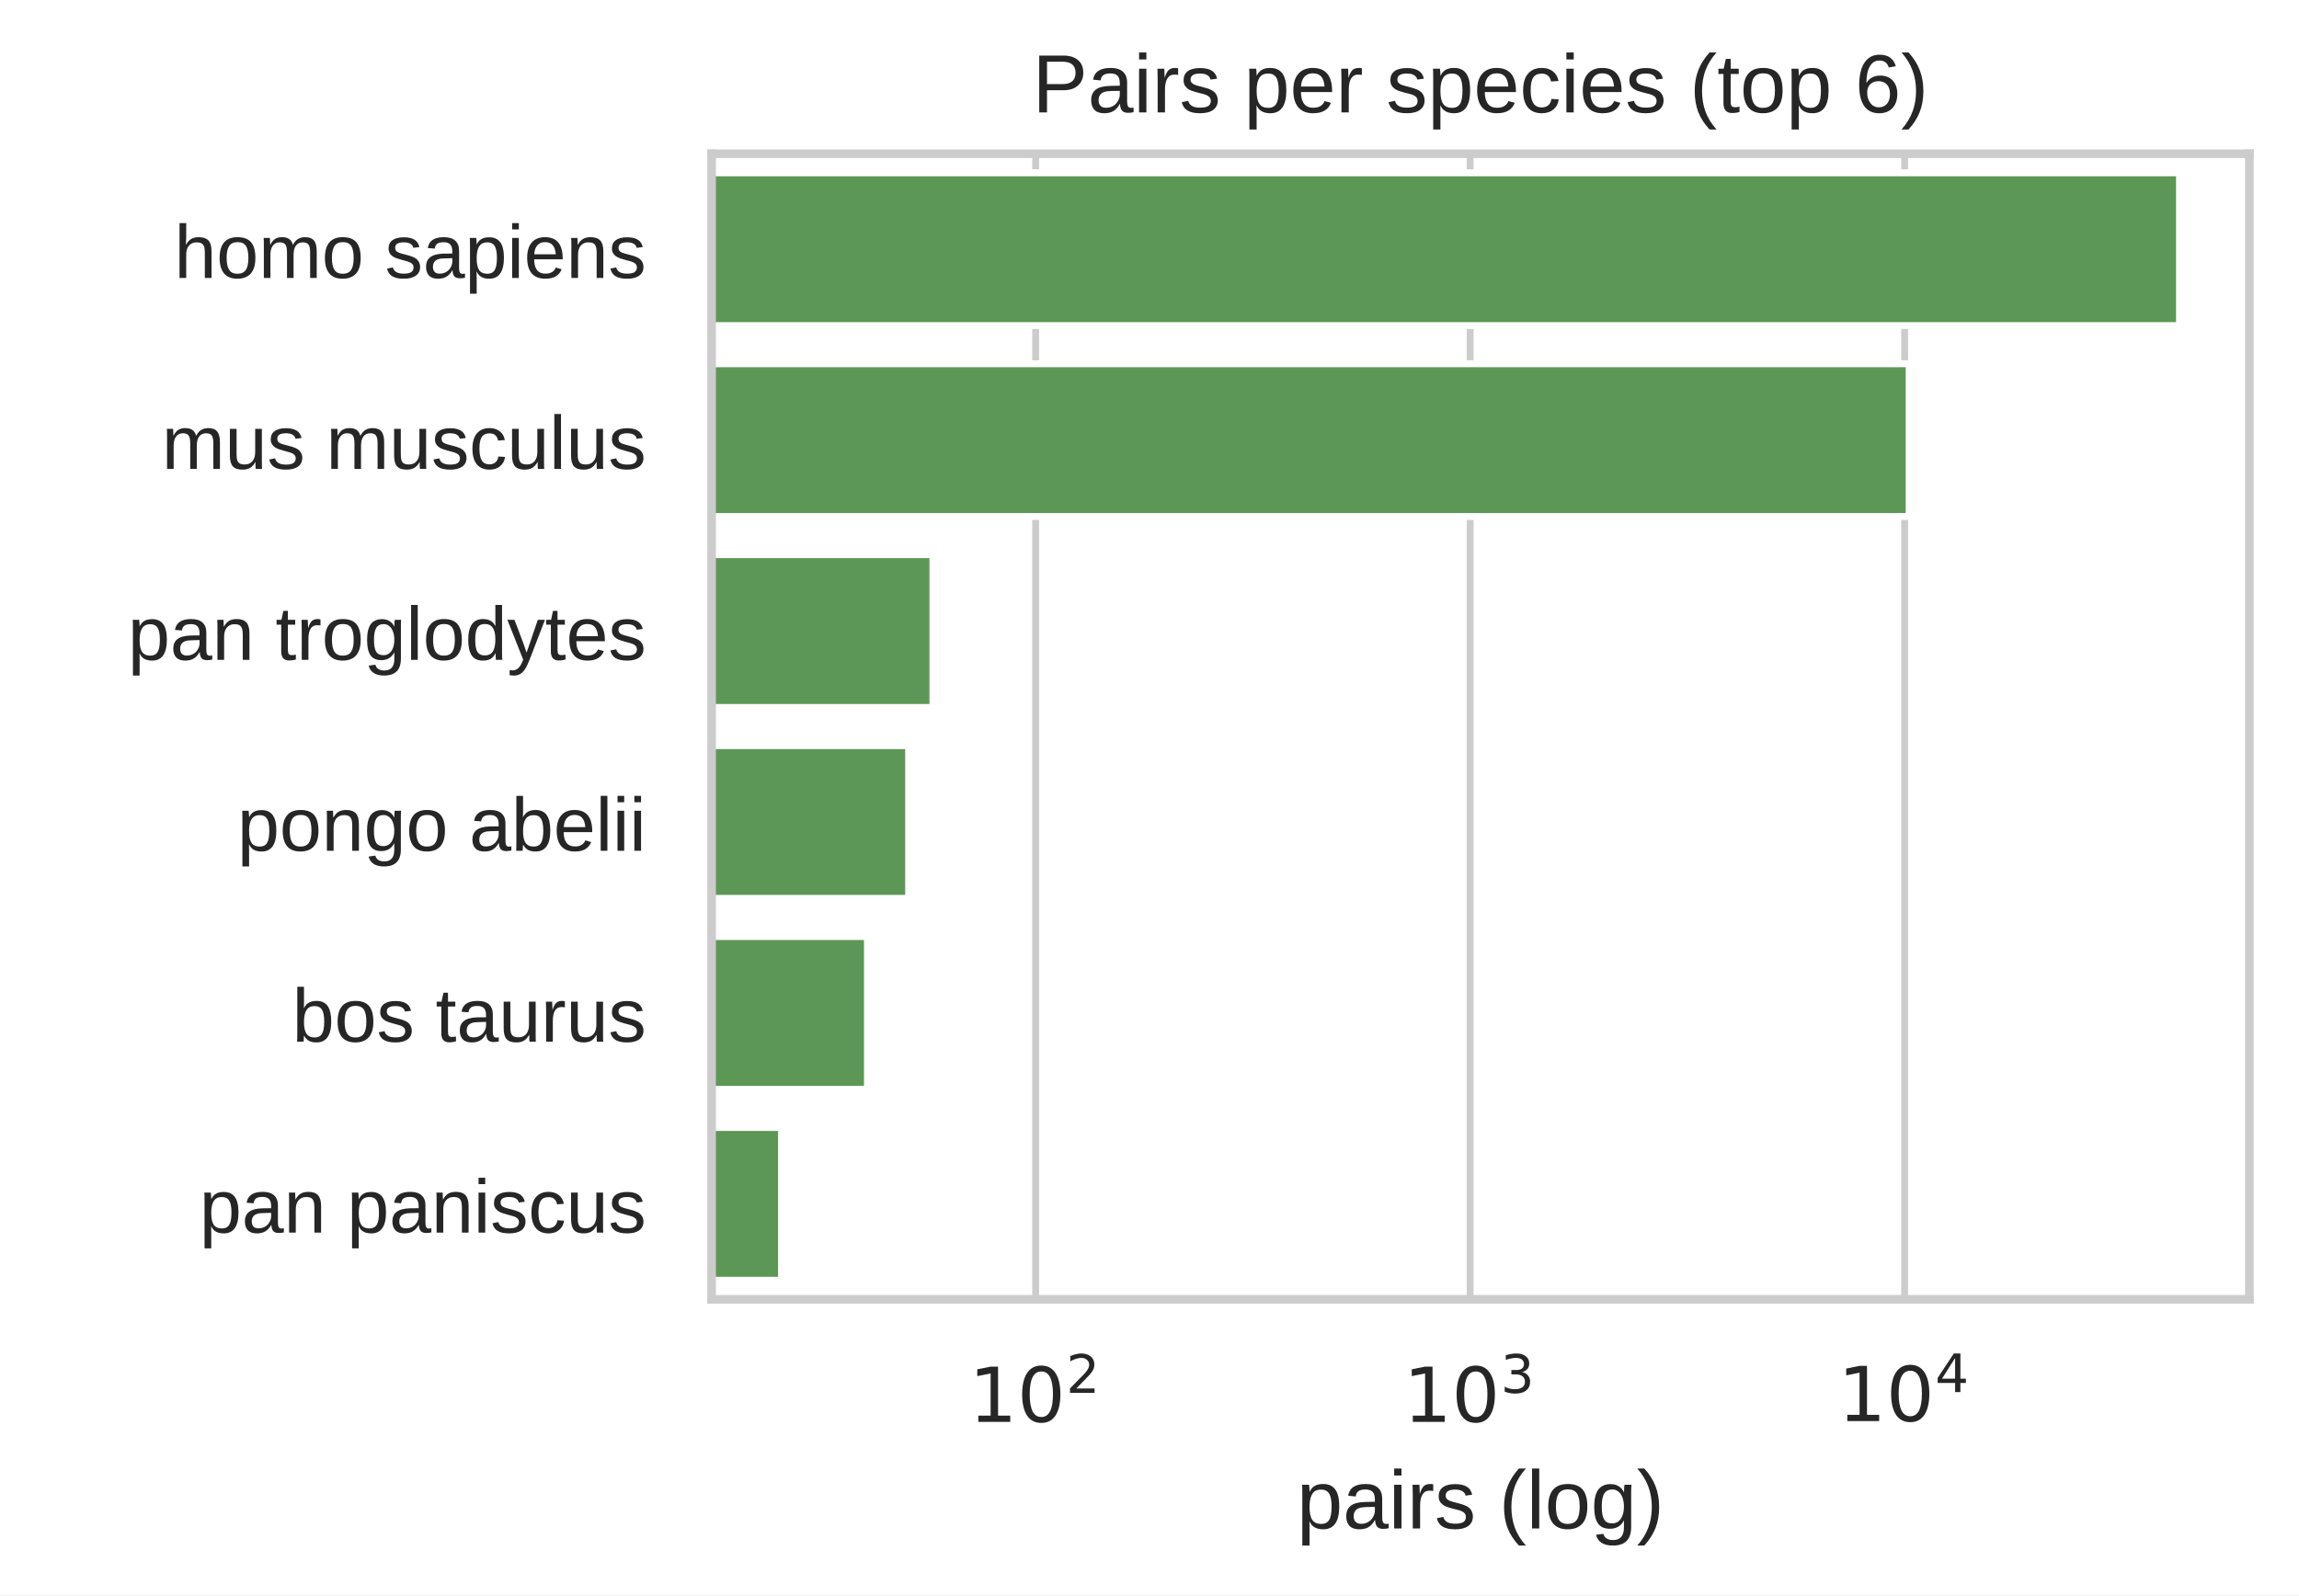
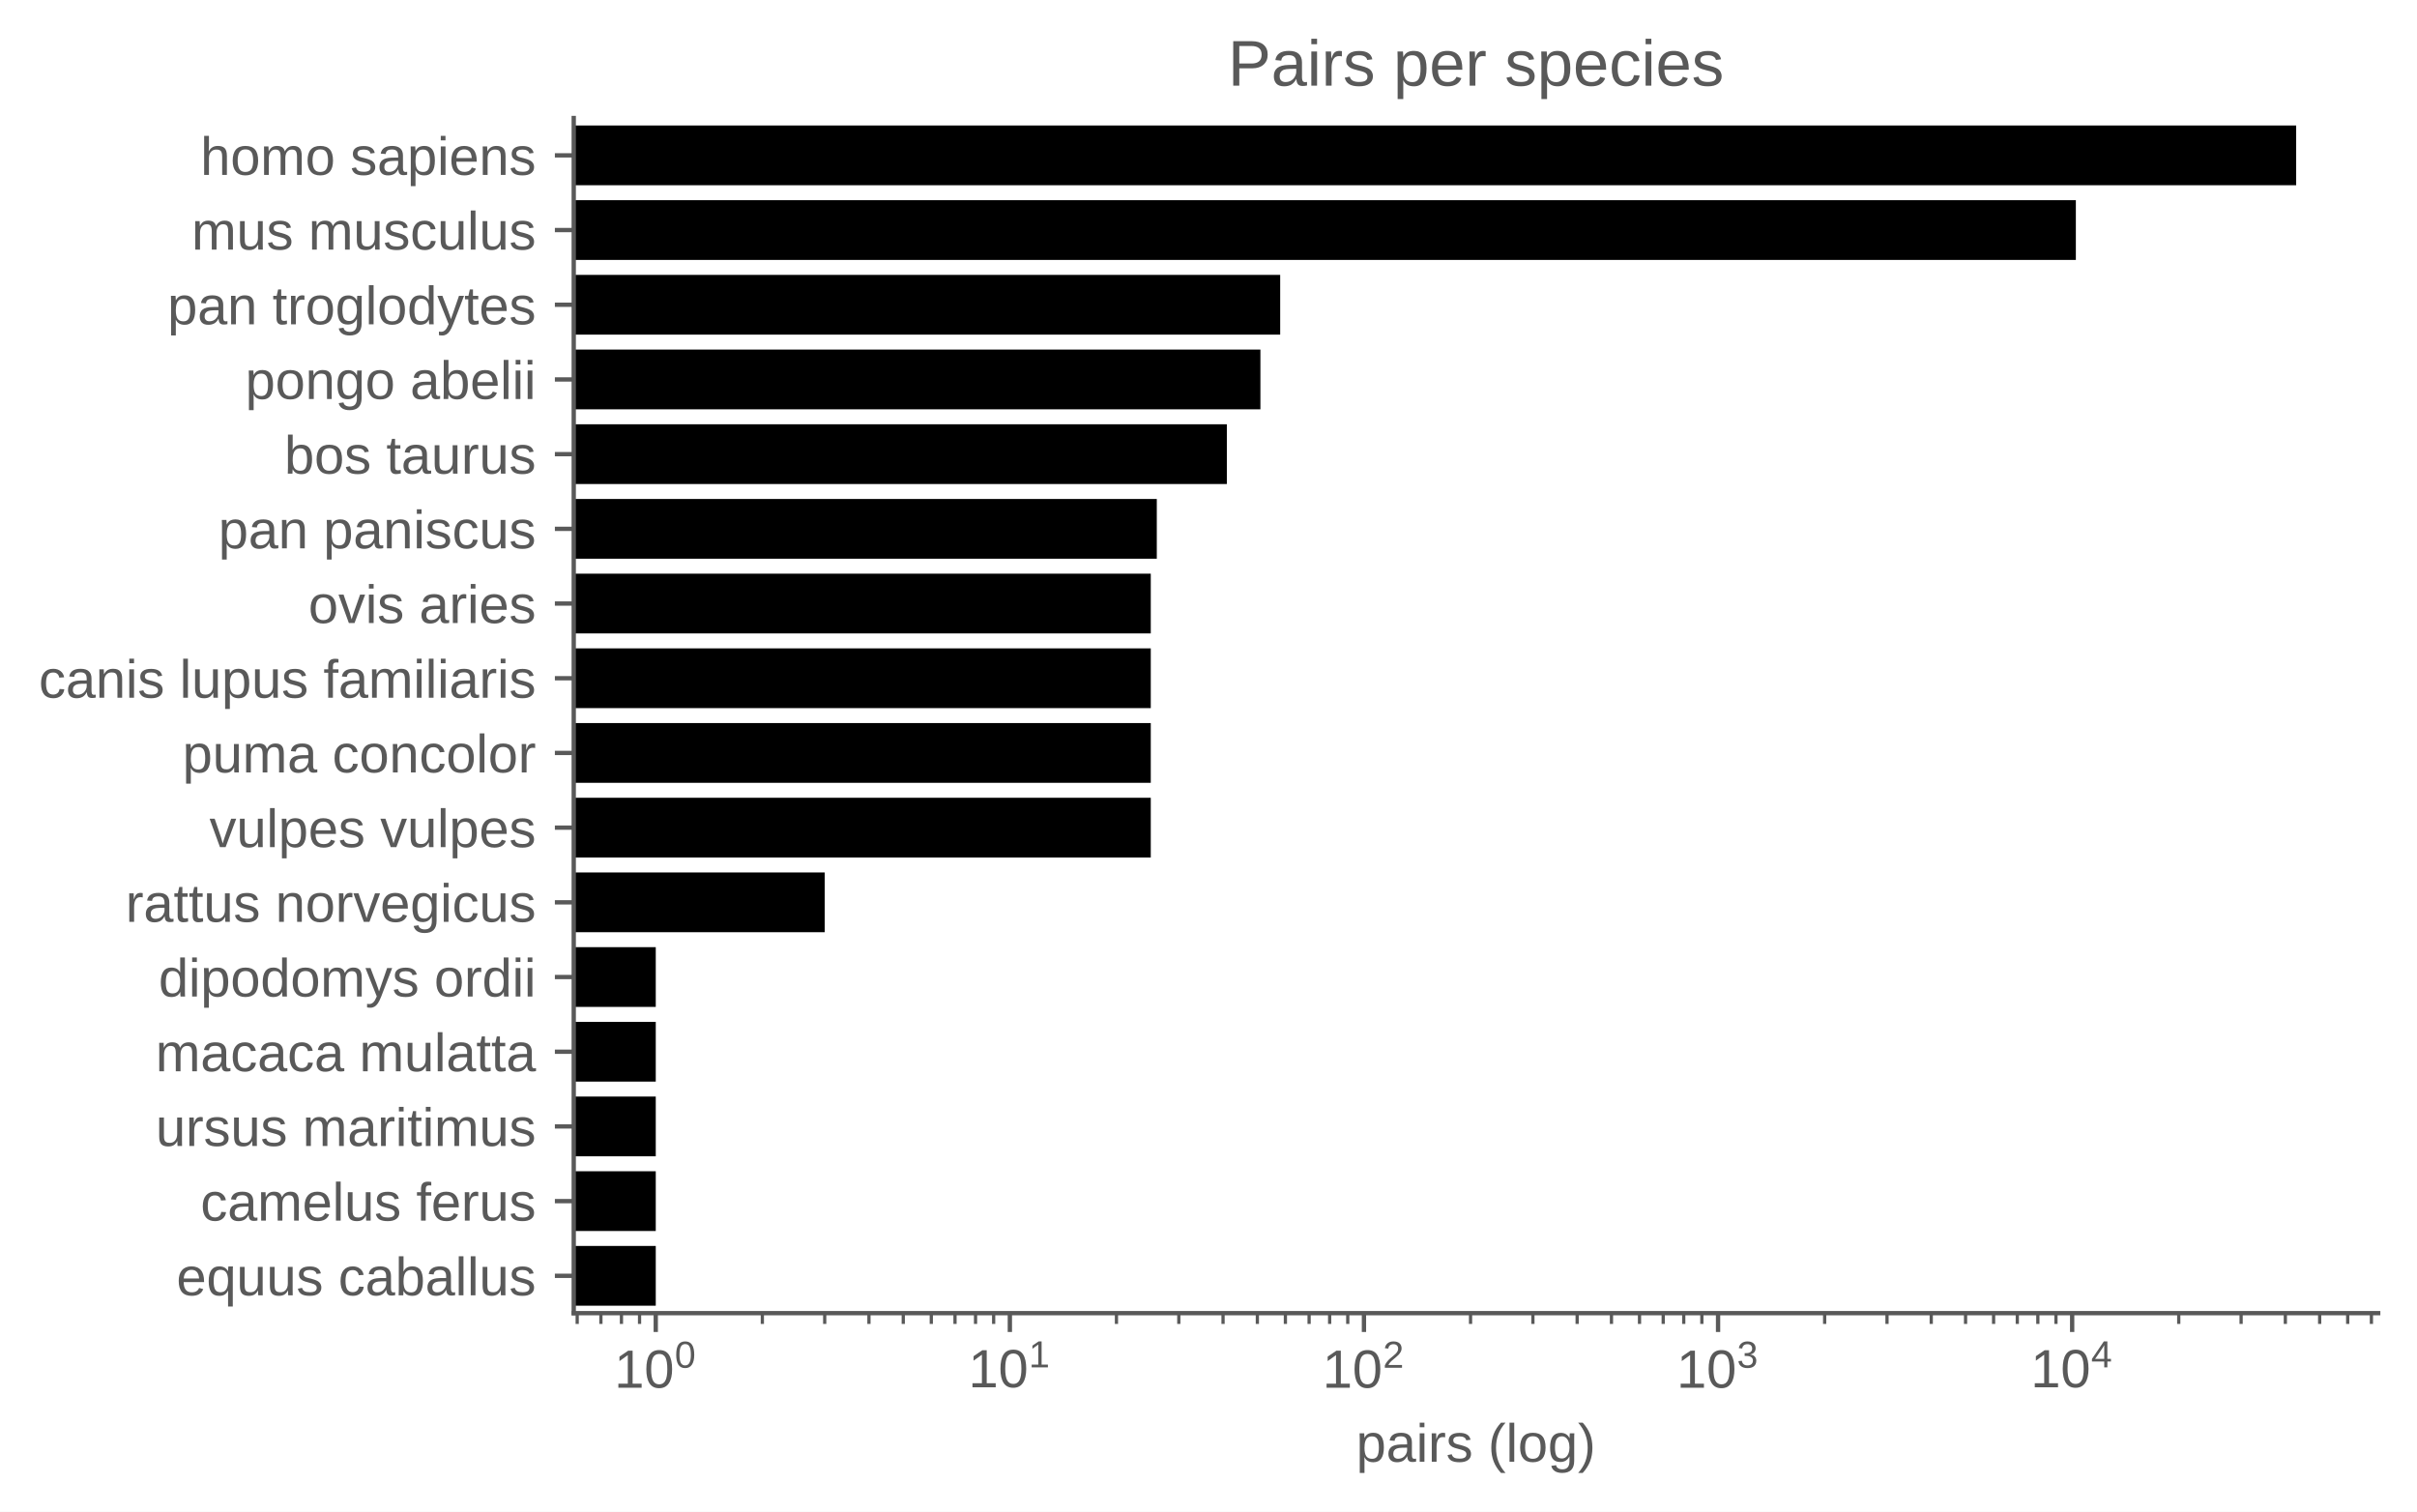
- <svg xmlns="http://www.w3.org/2000/svg" width="333.684pt" height="231.598pt" viewBox="0 0 333.684 231.598" version="1.1">
+ <svg xmlns="http://www.w3.org/2000/svg" xmlns:xlink="http://www.w3.org/1999/xlink" width="448.452pt" height="280.5pt" viewBox="0 0 448.452 280.5" version="1.1">
  <defs>
    <style type="text/css">*{stroke-linejoin: round; stroke-linecap: butt}</style>
  </defs>
  <g id="figure_1">
    <g id="patch_1">
-       <path d="M 0 231.598  L 333.684 231.598  L 333.684 -0  L 0 -0  z " style="fill: #ffffff" />
+       <path d="M 0 280.5  L 448.452 280.5  L 448.452 0  L 0 0  z " style="fill: #ffffff" />
    </g>
    <g id="axes_1">
      <g id="patch_2">
-         <path d="M 103.284 188.638  L 326.484 188.638  L 326.484 22.318  L 103.284 22.318  z " style="fill: #ffffff" />
+         <path d="M 106.452 243.656  L 441.252 243.656  L 441.252 21.896  L 106.452 21.896  z " style="fill: #ffffff" />
+       </g>
+       <g id="patch_3">
+         <path d="M -65578.306 23.282  L 426.033 23.282  L 426.033 34.37  L -65578.306 34.37  z " clip-path="url(#pa881312cf4)" />
+       </g>
+       <g id="patch_4">
+         <path d="M -65578.306 37.142  L 385.155 37.142  L 385.155 48.23  L -65578.306 48.23  z " clip-path="url(#pa881312cf4)" />
+       </g>
+       <g id="patch_5">
+         <path d="M -65578.306 51.002  L 237.527 51.002  L 237.527 62.09  L -65578.306 62.09  z " clip-path="url(#pa881312cf4)" />
+       </g>
+       <g id="patch_6">
+         <path d="M -65578.306 64.862  L 233.857 64.862  L 233.857 75.95  L -65578.306 75.95  z " clip-path="url(#pa881312cf4)" />
+       </g>
+       <g id="patch_7">
+         <path d="M -65578.306 78.722  L 227.63 78.722  L 227.63 89.81  L -65578.306 89.81  z " clip-path="url(#pa881312cf4)" />
+       </g>
+       <g id="patch_8">
+         <path d="M -65578.306 92.582  L 214.633 92.582  L 214.633 103.67  L -65578.306 103.67  z " clip-path="url(#pa881312cf4)" />
+       </g>
+       <g id="patch_9">
+         <path d="M -65578.306 106.442  L 213.514 106.442  L 213.514 117.53  L -65578.306 117.53  z " clip-path="url(#pa881312cf4)" />
+       </g>
+       <g id="patch_10">
+         <path d="M -65578.306 120.302  L 213.514 120.302  L 213.514 131.39  L -65578.306 131.39  z " clip-path="url(#pa881312cf4)" />
+       </g>
+       <g id="patch_11">
+         <path d="M -65578.306 134.162  L 213.514 134.162  L 213.514 145.25  L -65578.306 145.25  z " clip-path="url(#pa881312cf4)" />
+       </g>
+       <g id="patch_12">
+         <path d="M -65578.306 148.022  L 213.514 148.022  L 213.514 159.11  L -65578.306 159.11  z " clip-path="url(#pa881312cf4)" />
+       </g>
+       <g id="patch_13">
+         <path d="M -65578.306 161.882  L 153.017 161.882  L 153.017 172.97  L -65578.306 172.97  z " clip-path="url(#pa881312cf4)" />
+       </g>
+       <g id="patch_14">
+         <path d="M -65578.306 175.742  L 121.67 175.742  L 121.67 186.83  L -65578.306 186.83  z " clip-path="url(#pa881312cf4)" />
+       </g>
+       <g id="patch_15">
+         <path d="M -65578.306 189.602  L 121.67 189.602  L 121.67 200.69  L -65578.306 200.69  z " clip-path="url(#pa881312cf4)" />
+       </g>
+       <g id="patch_16">
+         <path d="M -65578.306 203.462  L 121.67 203.462  L 121.67 214.55  L -65578.306 214.55  z " clip-path="url(#pa881312cf4)" />
+       </g>
+       <g id="patch_17">
+         <path d="M -65578.306 217.322  L 121.67 217.322  L 121.67 228.41  L -65578.306 228.41  z " clip-path="url(#pa881312cf4)" />
+       </g>
+       <g id="patch_18">
+         <path d="M -65578.306 231.182  L 121.67 231.182  L 121.67 242.27  L -65578.306 242.27  z " clip-path="url(#pa881312cf4)" />
      </g>
      <g id="matplotlib.axis_1">
        <g id="xtick_1">
          <g id="line2d_1">
-             <path d="M 150.322 188.638  L 150.322 22.318  " clip-path="url(#p6b49d3cdb3)" style="fill: none; stroke: #cccccc; stroke-linecap: round" />
+             <defs>
+               <path id="m73cde85b76" d="M 0 0  L 0 3.5  " style="stroke: #595959; stroke-width: 0.8" />
+             </defs>
+             <g>
+               <use xlink:href="#m73cde85b76" x="121.67" y="243.656" style="fill: #595959; stroke: #595959; stroke-width: 0.8" />
+             </g>
          </g>
          <g id="text_1">
-             <g style="fill: #262626" transform="translate(140.6417 206.4964)">
+             <g style="fill: #595959" transform="translate(113.9697 257.9031)">
              <text>
-                 <tspan x="0" y="-0.069" style="font-size: 11px; font-family: 'DejaVu Sans'; fill: #262626">1</tspan>
-                 <tspan x="6.999" y="-0.069" style="font-size: 11px; font-family: 'DejaVu Sans'; fill: #262626">0</tspan>
-                 <tspan x="14.102" y="-4.28" style="font-size: 7.7px; font-family: 'DejaVu Sans'; fill: #262626">2</tspan>
+                 <tspan x="0" y="-0.414" style="font-size: 10px; font-family: 'Liberation Sans'; fill: #595959">1</tspan>
+                 <tspan x="5.562" y="-0.414" style="font-size: 10px; font-family: 'Liberation Sans'; fill: #595959">0</tspan>
+                 <tspan x="11.215" y="-4.111" style="font-size: 7px; font-family: 'Liberation Sans'; fill: #595959">0</tspan>
              </text>
            </g>
          </g>
        </g>
        <g id="xtick_2">
          <g id="line2d_2">
-             <path d="M 213.383 188.638  L 213.383 22.318  " clip-path="url(#p6b49d3cdb3)" style="fill: none; stroke: #cccccc; stroke-linecap: round" />
+             <g>
+               <use xlink:href="#m73cde85b76" x="187.37" y="243.656" style="fill: #595959; stroke: #595959; stroke-width: 0.8" />
+             </g>
          </g>
          <g id="text_2">
-             <g style="fill: #262626" transform="translate(203.7028 206.4964)">
+             <g style="fill: #595959" transform="translate(179.6697 257.9031)">
              <text>
-                 <tspan x="0" y="-0.069" style="font-size: 11px; font-family: 'DejaVu Sans'; fill: #262626">1</tspan>
-                 <tspan x="6.999" y="-0.069" style="font-size: 11px; font-family: 'DejaVu Sans'; fill: #262626">0</tspan>
-                 <tspan x="14.102" y="-4.28" style="font-size: 7.7px; font-family: 'DejaVu Sans'; fill: #262626">3</tspan>
+                 <tspan x="0" y="-0.491" style="font-size: 10px; font-family: 'Liberation Sans'; fill: #595959">1</tspan>
+                 <tspan x="5.562" y="-0.491" style="font-size: 10px; font-family: 'Liberation Sans'; fill: #595959">0</tspan>
+                 <tspan x="11.215" y="-4.188" style="font-size: 7px; font-family: 'Liberation Sans'; fill: #595959">1</tspan>
              </text>
            </g>
          </g>
        </g>
        <g id="xtick_3">
          <g id="line2d_3">
-             <path d="M 276.444 188.638  L 276.444 22.318  " clip-path="url(#p6b49d3cdb3)" style="fill: none; stroke: #cccccc; stroke-linecap: round" />
+             <g>
+               <use xlink:href="#m73cde85b76" x="253.07" y="243.656" style="fill: #595959; stroke: #595959; stroke-width: 0.8" />
+             </g>
          </g>
          <g id="text_3">
-             <g style="fill: #262626" transform="translate(266.764 206.4964)">
+             <g style="fill: #595959" transform="translate(245.3697 257.9031)">
              <text>
-                 <tspan x="0" y="-0.178" style="font-size: 11px; font-family: 'DejaVu Sans'; fill: #262626">1</tspan>
-                 <tspan x="6.999" y="-0.178" style="font-size: 11px; font-family: 'DejaVu Sans'; fill: #262626">0</tspan>
-                 <tspan x="14.102" y="-4.389" style="font-size: 7.7px; font-family: 'DejaVu Sans'; fill: #262626">4</tspan>
+                 <tspan x="0" y="-0.414" style="font-size: 10px; font-family: 'Liberation Sans'; fill: #595959">1</tspan>
+                 <tspan x="5.562" y="-0.414" style="font-size: 10px; font-family: 'Liberation Sans'; fill: #595959">0</tspan>
+                 <tspan x="11.215" y="-4.111" style="font-size: 7px; font-family: 'Liberation Sans'; fill: #595959">2</tspan>
              </text>
            </g>
          </g>
        </g>
-         <g id="xtick_4" />
-         <g id="xtick_5" />
-         <g id="xtick_6" />
-         <g id="xtick_7" />
-         <g id="xtick_8" />
-         <g id="xtick_9" />
-         <g id="xtick_10" />
-         <g id="xtick_11" />
-         <g id="xtick_12" />
-         <g id="xtick_13" />
-         <g id="xtick_14" />
-         <g id="xtick_15" />
-         <g id="xtick_16" />
-         <g id="xtick_17" />
-         <g id="xtick_18" />
-         <g id="xtick_19" />
-         <g id="xtick_20" />
-         <g id="xtick_21" />
-         <g id="xtick_22" />
-         <g id="xtick_23" />
-         <g id="xtick_24" />
-         <g id="xtick_25" />
-         <g id="xtick_26" />
-         <g id="xtick_27" />
-         <g id="xtick_28" />
-         <g id="xtick_29" />
-         <g id="xtick_30" />
-         <g id="xtick_31" />
-         <g id="xtick_32" />
-         <g id="text_4">
-           <text style="font-size: 12px; font-family: 'Arial', 'DejaVu Sans', 'Liberation Sans', 'Bitstream Vera Sans', sans-serif; text-anchor: middle; fill: #262626" x="214.884" y="221.902" transform="rotate(-0 214.8837 221.9022)">pairs (log)</text>
+         <g id="xtick_4">
+           <g id="line2d_4">
+             <g>
+               <use xlink:href="#m73cde85b76" x="318.77" y="243.656" style="fill: #595959; stroke: #595959; stroke-width: 0.8" />
+             </g>
+           </g>
+           <g id="text_4">
+             <g style="fill: #595959" transform="translate(311.0697 257.9031)">
+               <text>
+                 <tspan x="0" y="-0.414" style="font-size: 10px; font-family: 'Liberation Sans'; fill: #595959">1</tspan>
+                 <tspan x="5.562" y="-0.414" style="font-size: 10px; font-family: 'Liberation Sans'; fill: #595959">0</tspan>
+                 <tspan x="11.215" y="-4.111" style="font-size: 7px; font-family: 'Liberation Sans'; fill: #595959">3</tspan>
+               </text>
+             </g>
+           </g>
+         </g>
+         <g id="xtick_5">
+           <g id="line2d_5">
+             <g>
+               <use xlink:href="#m73cde85b76" x="384.47" y="243.656" style="fill: #595959; stroke: #595959; stroke-width: 0.8" />
+             </g>
+           </g>
+           <g id="text_5">
+             <g style="fill: #595959" transform="translate(376.7696 257.9031)">
+               <text>
+                 <tspan x="0" y="-0.491" style="font-size: 10px; font-family: 'Liberation Sans'; fill: #595959">1</tspan>
+                 <tspan x="5.562" y="-0.491" style="font-size: 10px; font-family: 'Liberation Sans'; fill: #595959">0</tspan>
+                 <tspan x="11.215" y="-4.188" style="font-size: 7px; font-family: 'Liberation Sans'; fill: #595959">4</tspan>
+               </text>
+             </g>
+           </g>
+         </g>
+         <g id="xtick_6">
+           <g id="line2d_6">
+             <defs>
+               <path id="m72b9f20bef" d="M 0 0  L 0 2  " style="stroke: #595959; stroke-width: 0.6" />
+             </defs>
+             <g>
+               <use xlink:href="#m72b9f20bef" x="107.094" y="243.656" style="fill: #595959; stroke: #595959; stroke-width: 0.6" />
+             </g>
+           </g>
+         </g>
+         <g id="xtick_7">
+           <g id="line2d_7">
+             <g>
+               <use xlink:href="#m72b9f20bef" x="111.493" y="243.656" style="fill: #595959; stroke: #595959; stroke-width: 0.6" />
+             </g>
+           </g>
+         </g>
+         <g id="xtick_8">
+           <g id="line2d_8">
+             <g>
+               <use xlink:href="#m72b9f20bef" x="115.303" y="243.656" style="fill: #595959; stroke: #595959; stroke-width: 0.6" />
+             </g>
+           </g>
+         </g>
+         <g id="xtick_9">
+           <g id="line2d_9">
+             <g>
+               <use xlink:href="#m72b9f20bef" x="118.663" y="243.656" style="fill: #595959; stroke: #595959; stroke-width: 0.6" />
+             </g>
+           </g>
+         </g>
+         <g id="xtick_10">
+           <g id="line2d_10">
+             <g>
+               <use xlink:href="#m72b9f20bef" x="141.447" y="243.656" style="fill: #595959; stroke: #595959; stroke-width: 0.6" />
+             </g>
+           </g>
+         </g>
+         <g id="xtick_11">
+           <g id="line2d_11">
+             <g>
+               <use xlink:href="#m72b9f20bef" x="153.017" y="243.656" style="fill: #595959; stroke: #595959; stroke-width: 0.6" />
+             </g>
+           </g>
+         </g>
+         <g id="xtick_12">
+           <g id="line2d_12">
+             <g>
+               <use xlink:href="#m72b9f20bef" x="161.225" y="243.656" style="fill: #595959; stroke: #595959; stroke-width: 0.6" />
+             </g>
+           </g>
+         </g>
+         <g id="xtick_13">
+           <g id="line2d_13">
+             <g>
+               <use xlink:href="#m72b9f20bef" x="167.592" y="243.656" style="fill: #595959; stroke: #595959; stroke-width: 0.6" />
+             </g>
+           </g>
+         </g>
+         <g id="xtick_14">
+           <g id="line2d_14">
+             <g>
+               <use xlink:href="#m72b9f20bef" x="172.794" y="243.656" style="fill: #595959; stroke: #595959; stroke-width: 0.6" />
+             </g>
+           </g>
+         </g>
+         <g id="xtick_15">
+           <g id="line2d_15">
+             <g>
+               <use xlink:href="#m72b9f20bef" x="177.193" y="243.656" style="fill: #595959; stroke: #595959; stroke-width: 0.6" />
+             </g>
+           </g>
+         </g>
+         <g id="xtick_16">
+           <g id="line2d_16">
+             <g>
+               <use xlink:href="#m72b9f20bef" x="181.003" y="243.656" style="fill: #595959; stroke: #595959; stroke-width: 0.6" />
+             </g>
+           </g>
+         </g>
+         <g id="xtick_17">
+           <g id="line2d_17">
+             <g>
+               <use xlink:href="#m72b9f20bef" x="184.363" y="243.656" style="fill: #595959; stroke: #595959; stroke-width: 0.6" />
+             </g>
+           </g>
+         </g>
+         <g id="xtick_18">
+           <g id="line2d_18">
+             <g>
+               <use xlink:href="#m72b9f20bef" x="207.147" y="243.656" style="fill: #595959; stroke: #595959; stroke-width: 0.6" />
+             </g>
+           </g>
+         </g>
+         <g id="xtick_19">
+           <g id="line2d_19">
+             <g>
+               <use xlink:href="#m72b9f20bef" x="218.717" y="243.656" style="fill: #595959; stroke: #595959; stroke-width: 0.6" />
+             </g>
+           </g>
+         </g>
+         <g id="xtick_20">
+           <g id="line2d_20">
+             <g>
+               <use xlink:href="#m72b9f20bef" x="226.925" y="243.656" style="fill: #595959; stroke: #595959; stroke-width: 0.6" />
+             </g>
+           </g>
+         </g>
+         <g id="xtick_21">
+           <g id="line2d_21">
+             <g>
+               <use xlink:href="#m72b9f20bef" x="233.292" y="243.656" style="fill: #595959; stroke: #595959; stroke-width: 0.6" />
+             </g>
+           </g>
+         </g>
+         <g id="xtick_22">
+           <g id="line2d_22">
+             <g>
+               <use xlink:href="#m72b9f20bef" x="238.494" y="243.656" style="fill: #595959; stroke: #595959; stroke-width: 0.6" />
+             </g>
+           </g>
+         </g>
+         <g id="xtick_23">
+           <g id="line2d_23">
+             <g>
+               <use xlink:href="#m72b9f20bef" x="242.893" y="243.656" style="fill: #595959; stroke: #595959; stroke-width: 0.6" />
+             </g>
+           </g>
+         </g>
+         <g id="xtick_24">
+           <g id="line2d_24">
+             <g>
+               <use xlink:href="#m72b9f20bef" x="246.703" y="243.656" style="fill: #595959; stroke: #595959; stroke-width: 0.6" />
+             </g>
+           </g>
+         </g>
+         <g id="xtick_25">
+           <g id="line2d_25">
+             <g>
+               <use xlink:href="#m72b9f20bef" x="250.063" y="243.656" style="fill: #595959; stroke: #595959; stroke-width: 0.6" />
+             </g>
+           </g>
+         </g>
+         <g id="xtick_26">
+           <g id="line2d_26">
+             <g>
+               <use xlink:href="#m72b9f20bef" x="272.847" y="243.656" style="fill: #595959; stroke: #595959; stroke-width: 0.6" />
+             </g>
+           </g>
+         </g>
+         <g id="xtick_27">
+           <g id="line2d_27">
+             <g>
+               <use xlink:href="#m72b9f20bef" x="284.417" y="243.656" style="fill: #595959; stroke: #595959; stroke-width: 0.6" />
+             </g>
+           </g>
+         </g>
+         <g id="xtick_28">
+           <g id="line2d_28">
+             <g>
+               <use xlink:href="#m72b9f20bef" x="292.625" y="243.656" style="fill: #595959; stroke: #595959; stroke-width: 0.6" />
+             </g>
+           </g>
+         </g>
+         <g id="xtick_29">
+           <g id="line2d_29">
+             <g>
+               <use xlink:href="#m72b9f20bef" x="298.992" y="243.656" style="fill: #595959; stroke: #595959; stroke-width: 0.6" />
+             </g>
+           </g>
+         </g>
+         <g id="xtick_30">
+           <g id="line2d_30">
+             <g>
+               <use xlink:href="#m72b9f20bef" x="304.194" y="243.656" style="fill: #595959; stroke: #595959; stroke-width: 0.6" />
+             </g>
+           </g>
+         </g>
+         <g id="xtick_31">
+           <g id="line2d_31">
+             <g>
+               <use xlink:href="#m72b9f20bef" x="308.593" y="243.656" style="fill: #595959; stroke: #595959; stroke-width: 0.6" />
+             </g>
+           </g>
+         </g>
+         <g id="xtick_32">
+           <g id="line2d_32">
+             <g>
+               <use xlink:href="#m72b9f20bef" x="312.403" y="243.656" style="fill: #595959; stroke: #595959; stroke-width: 0.6" />
+             </g>
+           </g>
+         </g>
+         <g id="xtick_33">
+           <g id="line2d_33">
+             <g>
+               <use xlink:href="#m72b9f20bef" x="315.763" y="243.656" style="fill: #595959; stroke: #595959; stroke-width: 0.6" />
+             </g>
+           </g>
+         </g>
+         <g id="xtick_34">
+           <g id="line2d_34">
+             <g>
+               <use xlink:href="#m72b9f20bef" x="338.547" y="243.656" style="fill: #595959; stroke: #595959; stroke-width: 0.6" />
+             </g>
+           </g>
+         </g>
+         <g id="xtick_35">
+           <g id="line2d_35">
+             <g>
+               <use xlink:href="#m72b9f20bef" x="350.117" y="243.656" style="fill: #595959; stroke: #595959; stroke-width: 0.6" />
+             </g>
+           </g>
+         </g>
+         <g id="xtick_36">
+           <g id="line2d_36">
+             <g>
+               <use xlink:href="#m72b9f20bef" x="358.325" y="243.656" style="fill: #595959; stroke: #595959; stroke-width: 0.6" />
+             </g>
+           </g>
+         </g>
+         <g id="xtick_37">
+           <g id="line2d_37">
+             <g>
+               <use xlink:href="#m72b9f20bef" x="364.692" y="243.656" style="fill: #595959; stroke: #595959; stroke-width: 0.6" />
+             </g>
+           </g>
+         </g>
+         <g id="xtick_38">
+           <g id="line2d_38">
+             <g>
+               <use xlink:href="#m72b9f20bef" x="369.894" y="243.656" style="fill: #595959; stroke: #595959; stroke-width: 0.6" />
+             </g>
+           </g>
+         </g>
+         <g id="xtick_39">
+           <g id="line2d_39">
+             <g>
+               <use xlink:href="#m72b9f20bef" x="374.293" y="243.656" style="fill: #595959; stroke: #595959; stroke-width: 0.6" />
+             </g>
+           </g>
+         </g>
+         <g id="xtick_40">
+           <g id="line2d_40">
+             <g>
+               <use xlink:href="#m72b9f20bef" x="378.103" y="243.656" style="fill: #595959; stroke: #595959; stroke-width: 0.6" />
+             </g>
+           </g>
+         </g>
+         <g id="xtick_41">
+           <g id="line2d_41">
+             <g>
+               <use xlink:href="#m72b9f20bef" x="381.463" y="243.656" style="fill: #595959; stroke: #595959; stroke-width: 0.6" />
+             </g>
+           </g>
+         </g>
+         <g id="xtick_42">
+           <g id="line2d_42">
+             <g>
+               <use xlink:href="#m72b9f20bef" x="404.247" y="243.656" style="fill: #595959; stroke: #595959; stroke-width: 0.6" />
+             </g>
+           </g>
+         </g>
+         <g id="xtick_43">
+           <g id="line2d_43">
+             <g>
+               <use xlink:href="#m72b9f20bef" x="415.817" y="243.656" style="fill: #595959; stroke: #595959; stroke-width: 0.6" />
+             </g>
+           </g>
+         </g>
+         <g id="xtick_44">
+           <g id="line2d_44">
+             <g>
+               <use xlink:href="#m72b9f20bef" x="424.025" y="243.656" style="fill: #595959; stroke: #595959; stroke-width: 0.6" />
+             </g>
+           </g>
+         </g>
+         <g id="xtick_45">
+           <g id="line2d_45">
+             <g>
+               <use xlink:href="#m72b9f20bef" x="430.392" y="243.656" style="fill: #595959; stroke: #595959; stroke-width: 0.6" />
+             </g>
+           </g>
+         </g>
+         <g id="xtick_46">
+           <g id="line2d_46">
+             <g>
+               <use xlink:href="#m72b9f20bef" x="435.594" y="243.656" style="fill: #595959; stroke: #595959; stroke-width: 0.6" />
+             </g>
+           </g>
+         </g>
+         <g id="xtick_47">
+           <g id="line2d_47">
+             <g>
+               <use xlink:href="#m72b9f20bef" x="439.993" y="243.656" style="fill: #595959; stroke: #595959; stroke-width: 0.6" />
+             </g>
+           </g>
+         </g>
+         <g id="text_6">
+           <text style="font-size: 10px; font-family: 'Liberation Sans'; text-anchor: middle; fill: #595959" x="273.852" y="271.225" transform="rotate(-0 273.8516 271.225)">pairs (log)</text>
        </g>
      </g>
      <g id="matplotlib.axis_2">
        <g id="ytick_1">
-           <g id="text_5">
-             <text style="font-size: 11px; font-family: 'Arial', 'DejaVu Sans', 'Liberation Sans', 'Bitstream Vera Sans', sans-serif; text-anchor: end; fill: #262626" x="93.784" y="40.357" transform="rotate(-0 93.78375 40.35727)">homo sapiens</text>
+           <g id="line2d_48">
+             <defs>
+               <path id="m07233245d1" d="M 0 0  L -3.5 0  " style="stroke: #595959; stroke-width: 0.8" />
+             </defs>
+             <g>
+               <use xlink:href="#m07233245d1" x="106.452" y="28.826" style="fill: #595959; stroke: #595959; stroke-width: 0.8" />
+             </g>
+           </g>
+           <g id="text_7">
+             <text style="font-size: 10px; font-family: 'Liberation Sans'; text-anchor: end; fill: #595959" x="99.452" y="32.45" transform="rotate(-0 99.45156 32.44969)">homo sapiens</text>
          </g>
        </g>
        <g id="ytick_2">
-           <g id="text_6">
-             <text style="font-size: 11px; font-family: 'Arial', 'DejaVu Sans', 'Liberation Sans', 'Bitstream Vera Sans', sans-serif; text-anchor: end; fill: #262626" x="93.784" y="68.077" transform="rotate(-0 93.78375 68.07727)">mus musculus</text>
+           <g id="line2d_49">
+             <g>
+               <use xlink:href="#m07233245d1" x="106.452" y="42.686" style="fill: #595959; stroke: #595959; stroke-width: 0.8" />
+             </g>
+           </g>
+           <g id="text_8">
+             <text style="font-size: 10px; font-family: 'Liberation Sans'; text-anchor: end; fill: #595959" x="99.452" y="46.31" transform="rotate(-0 99.45156 46.30969)">mus musculus</text>
          </g>
        </g>
        <g id="ytick_3">
-           <g id="text_7">
-             <text style="font-size: 11px; font-family: 'Arial', 'DejaVu Sans', 'Liberation Sans', 'Bitstream Vera Sans', sans-serif; text-anchor: end; fill: #262626" x="93.784" y="95.797" transform="rotate(-0 93.78375 95.79727)">pan troglodytes</text>
+           <g id="line2d_50">
+             <g>
+               <use xlink:href="#m07233245d1" x="106.452" y="56.546" style="fill: #595959; stroke: #595959; stroke-width: 0.8" />
+             </g>
+           </g>
+           <g id="text_9">
+             <text style="font-size: 10px; font-family: 'Liberation Sans'; text-anchor: end; fill: #595959" x="99.452" y="60.17" transform="rotate(-0 99.45156 60.16969)">pan troglodytes</text>
          </g>
        </g>
        <g id="ytick_4">
-           <g id="text_8">
-             <text style="font-size: 11px; font-family: 'Arial', 'DejaVu Sans', 'Liberation Sans', 'Bitstream Vera Sans', sans-serif; text-anchor: end; fill: #262626" x="93.784" y="123.517" transform="rotate(-0 93.78375 123.5173)">pongo abelii</text>
+           <g id="line2d_51">
+             <g>
+               <use xlink:href="#m07233245d1" x="106.452" y="70.406" style="fill: #595959; stroke: #595959; stroke-width: 0.8" />
+             </g>
+           </g>
+           <g id="text_10">
+             <text style="font-size: 10px; font-family: 'Liberation Sans'; text-anchor: end; fill: #595959" x="99.452" y="74.03" transform="rotate(-0 99.45156 74.02969)">pongo abelii</text>
          </g>
        </g>
        <g id="ytick_5">
-           <g id="text_9">
-             <text style="font-size: 11px; font-family: 'Arial', 'DejaVu Sans', 'Liberation Sans', 'Bitstream Vera Sans', sans-serif; text-anchor: end; fill: #262626" x="93.784" y="151.237" transform="rotate(-0 93.78375 151.2373)">bos taurus</text>
+           <g id="line2d_52">
+             <g>
+               <use xlink:href="#m07233245d1" x="106.452" y="84.266" style="fill: #595959; stroke: #595959; stroke-width: 0.8" />
+             </g>
+           </g>
+           <g id="text_11">
+             <text style="font-size: 10px; font-family: 'Liberation Sans'; text-anchor: end; fill: #595959" x="99.452" y="87.89" transform="rotate(-0 99.45156 87.88969)">bos taurus</text>
          </g>
        </g>
        <g id="ytick_6">
-           <g id="text_10">
-             <text style="font-size: 11px; font-family: 'Arial', 'DejaVu Sans', 'Liberation Sans', 'Bitstream Vera Sans', sans-serif; text-anchor: end; fill: #262626" x="93.784" y="178.957" transform="rotate(-0 93.78375 178.9573)">pan paniscus</text>
-           </g>
-         </g>
-       </g>
-       <g id="patch_3">
-         <path d="M -63036.951 25.09  L 316.338 25.09  L 316.338 47.266  L -63036.951 47.266  z " clip-path="url(#p6b49d3cdb3)" style="fill: #5d9756; stroke: #ffffff; stroke-linejoin: miter" />
-       </g>
-       <g id="patch_4">
-         <path d="M -63036.951 52.81  L 277.102 52.81  L 277.102 74.986  L -63036.951 74.986  z " clip-path="url(#p6b49d3cdb3)" style="fill: #5d9756; stroke: #ffffff; stroke-linejoin: miter" />
-       </g>
-       <g id="patch_5">
-         <path d="M -63036.951 80.53  L 135.403 80.53  L 135.403 102.706  L -63036.951 102.706  z " clip-path="url(#p6b49d3cdb3)" style="fill: #5d9756; stroke: #ffffff; stroke-linejoin: miter" />
-       </g>
-       <g id="patch_6">
-         <path d="M -63036.951 108.25  L 131.881 108.25  L 131.881 130.426  L -63036.951 130.426  z " clip-path="url(#p6b49d3cdb3)" style="fill: #5d9756; stroke: #ffffff; stroke-linejoin: miter" />
-       </g>
-       <g id="patch_7">
-         <path d="M -63036.951 135.97  L 125.903 135.97  L 125.903 158.146  L -63036.951 158.146  z " clip-path="url(#p6b49d3cdb3)" style="fill: #5d9756; stroke: #ffffff; stroke-linejoin: miter" />
-       </g>
-       <g id="patch_8">
-         <path d="M -63036.951 163.69  L 113.429 163.69  L 113.429 185.866  L -63036.951 185.866  z " clip-path="url(#p6b49d3cdb3)" style="fill: #5d9756; stroke: #ffffff; stroke-linejoin: miter" />
-       </g>
-       <g id="line2d_4">
-         <path clip-path="url(#p6b49d3cdb3)" style="fill: none; stroke: #424242; stroke-width: 2.25; stroke-linecap: round" />
-       </g>
-       <g id="line2d_5">
-         <path clip-path="url(#p6b49d3cdb3)" style="fill: none; stroke: #424242; stroke-width: 2.25; stroke-linecap: round" />
-       </g>
-       <g id="line2d_6">
-         <path clip-path="url(#p6b49d3cdb3)" style="fill: none; stroke: #424242; stroke-width: 2.25; stroke-linecap: round" />
-       </g>
-       <g id="line2d_7">
-         <path clip-path="url(#p6b49d3cdb3)" style="fill: none; stroke: #424242; stroke-width: 2.25; stroke-linecap: round" />
-       </g>
-       <g id="line2d_8">
-         <path clip-path="url(#p6b49d3cdb3)" style="fill: none; stroke: #424242; stroke-width: 2.25; stroke-linecap: round" />
-       </g>
-       <g id="line2d_9">
-         <path clip-path="url(#p6b49d3cdb3)" style="fill: none; stroke: #424242; stroke-width: 2.25; stroke-linecap: round" />
-       </g>
-       <g id="patch_9">
-         <path d="M 103.284 188.638  L 103.284 22.318  " style="fill: none; stroke: #cccccc; stroke-width: 1.25; stroke-linejoin: miter; stroke-linecap: square" />
-       </g>
-       <g id="patch_10">
-         <path d="M 326.484 188.638  L 326.484 22.318  " style="fill: none; stroke: #cccccc; stroke-width: 1.25; stroke-linejoin: miter; stroke-linecap: square" />
-       </g>
-       <g id="patch_11">
-         <path d="M 103.284 188.638  L 326.484 188.638  " style="fill: none; stroke: #cccccc; stroke-width: 1.25; stroke-linejoin: miter; stroke-linecap: square" />
-       </g>
-       <g id="patch_12">
-         <path d="M 103.284 22.318  L 326.484 22.318  " style="fill: none; stroke: #cccccc; stroke-width: 1.25; stroke-linejoin: miter; stroke-linecap: square" />
-       </g>
-       <g id="text_11">
-         <text style="font-size: 12px; font-family: 'Arial', 'DejaVu Sans', 'Liberation Sans', 'Bitstream Vera Sans', sans-serif; text-anchor: middle; fill: #262626" x="214.884" y="16.318" transform="rotate(-0 214.8837 16.31812)">Pairs per species (top 6)</text>
+           <g id="line2d_53">
+             <g>
+               <use xlink:href="#m07233245d1" x="106.452" y="98.126" style="fill: #595959; stroke: #595959; stroke-width: 0.8" />
+             </g>
+           </g>
+           <g id="text_12">
+             <text style="font-size: 10px; font-family: 'Liberation Sans'; text-anchor: end; fill: #595959" x="99.452" y="101.75" transform="rotate(-0 99.45156 101.7497)">pan paniscus</text>
+           </g>
+         </g>
+         <g id="ytick_7">
+           <g id="line2d_54">
+             <g>
+               <use xlink:href="#m07233245d1" x="106.452" y="111.986" style="fill: #595959; stroke: #595959; stroke-width: 0.8" />
+             </g>
+           </g>
+           <g id="text_13">
+             <text style="font-size: 10px; font-family: 'Liberation Sans'; text-anchor: end; fill: #595959" x="99.452" y="115.61" transform="rotate(-0 99.45156 115.6097)">ovis aries</text>
+           </g>
+         </g>
+         <g id="ytick_8">
+           <g id="line2d_55">
+             <g>
+               <use xlink:href="#m07233245d1" x="106.452" y="125.846" style="fill: #595959; stroke: #595959; stroke-width: 0.8" />
+             </g>
+           </g>
+           <g id="text_14">
+             <text style="font-size: 10px; font-family: 'Liberation Sans'; text-anchor: end; fill: #595959" x="99.452" y="129.47" transform="rotate(-0 99.45156 129.4697)">canis lupus familiaris</text>
+           </g>
+         </g>
+         <g id="ytick_9">
+           <g id="line2d_56">
+             <g>
+               <use xlink:href="#m07233245d1" x="106.452" y="139.706" style="fill: #595959; stroke: #595959; stroke-width: 0.8" />
+             </g>
+           </g>
+           <g id="text_15">
+             <text style="font-size: 10px; font-family: 'Liberation Sans'; text-anchor: end; fill: #595959" x="99.452" y="143.33" transform="rotate(-0 99.45156 143.3297)">puma concolor</text>
+           </g>
+         </g>
+         <g id="ytick_10">
+           <g id="line2d_57">
+             <g>
+               <use xlink:href="#m07233245d1" x="106.452" y="153.566" style="fill: #595959; stroke: #595959; stroke-width: 0.8" />
+             </g>
+           </g>
+           <g id="text_16">
+             <text style="font-size: 10px; font-family: 'Liberation Sans'; text-anchor: end; fill: #595959" x="99.452" y="157.19" transform="rotate(-0 99.45156 157.1897)">vulpes vulpes</text>
+           </g>
+         </g>
+         <g id="ytick_11">
+           <g id="line2d_58">
+             <g>
+               <use xlink:href="#m07233245d1" x="106.452" y="167.426" style="fill: #595959; stroke: #595959; stroke-width: 0.8" />
+             </g>
+           </g>
+           <g id="text_17">
+             <text style="font-size: 10px; font-family: 'Liberation Sans'; text-anchor: end; fill: #595959" x="99.452" y="171.05" transform="rotate(-0 99.45156 171.0497)">rattus norvegicus</text>
+           </g>
+         </g>
+         <g id="ytick_12">
+           <g id="line2d_59">
+             <g>
+               <use xlink:href="#m07233245d1" x="106.452" y="181.286" style="fill: #595959; stroke: #595959; stroke-width: 0.8" />
+             </g>
+           </g>
+           <g id="text_18">
+             <text style="font-size: 10px; font-family: 'Liberation Sans'; text-anchor: end; fill: #595959" x="99.452" y="184.91" transform="rotate(-0 99.45156 184.9097)">dipodomys ordii</text>
+           </g>
+         </g>
+         <g id="ytick_13">
+           <g id="line2d_60">
+             <g>
+               <use xlink:href="#m07233245d1" x="106.452" y="195.146" style="fill: #595959; stroke: #595959; stroke-width: 0.8" />
+             </g>
+           </g>
+           <g id="text_19">
+             <text style="font-size: 10px; font-family: 'Liberation Sans'; text-anchor: end; fill: #595959" x="99.452" y="198.77" transform="rotate(-0 99.45156 198.7697)">macaca mulatta</text>
+           </g>
+         </g>
+         <g id="ytick_14">
+           <g id="line2d_61">
+             <g>
+               <use xlink:href="#m07233245d1" x="106.452" y="209.006" style="fill: #595959; stroke: #595959; stroke-width: 0.8" />
+             </g>
+           </g>
+           <g id="text_20">
+             <text style="font-size: 10px; font-family: 'Liberation Sans'; text-anchor: end; fill: #595959" x="99.452" y="212.63" transform="rotate(-0 99.45156 212.6297)">ursus maritimus</text>
+           </g>
+         </g>
+         <g id="ytick_15">
+           <g id="line2d_62">
+             <g>
+               <use xlink:href="#m07233245d1" x="106.452" y="222.866" style="fill: #595959; stroke: #595959; stroke-width: 0.8" />
+             </g>
+           </g>
+           <g id="text_21">
+             <text style="font-size: 10px; font-family: 'Liberation Sans'; text-anchor: end; fill: #595959" x="99.452" y="226.49" transform="rotate(-0 99.45156 226.4897)">camelus ferus</text>
+           </g>
+         </g>
+         <g id="ytick_16">
+           <g id="line2d_63">
+             <g>
+               <use xlink:href="#m07233245d1" x="106.452" y="236.726" style="fill: #595959; stroke: #595959; stroke-width: 0.8" />
+             </g>
+           </g>
+           <g id="text_22">
+             <text style="font-size: 10px; font-family: 'Liberation Sans'; text-anchor: end; fill: #595959" x="99.452" y="240.35" transform="rotate(-0 99.45156 240.3497)">equus caballus</text>
+           </g>
+         </g>
+       </g>
+       <g id="line2d_64">
+         <path clip-path="url(#pa881312cf4)" style="fill: none; stroke: #424242; stroke-width: 2.25; stroke-linecap: square" />
+       </g>
+       <g id="line2d_65">
+         <path clip-path="url(#pa881312cf4)" style="fill: none; stroke: #424242; stroke-width: 2.25; stroke-linecap: square" />
+       </g>
+       <g id="line2d_66">
+         <path clip-path="url(#pa881312cf4)" style="fill: none; stroke: #424242; stroke-width: 2.25; stroke-linecap: square" />
+       </g>
+       <g id="line2d_67">
+         <path clip-path="url(#pa881312cf4)" style="fill: none; stroke: #424242; stroke-width: 2.25; stroke-linecap: square" />
+       </g>
+       <g id="line2d_68">
+         <path clip-path="url(#pa881312cf4)" style="fill: none; stroke: #424242; stroke-width: 2.25; stroke-linecap: square" />
+       </g>
+       <g id="line2d_69">
+         <path clip-path="url(#pa881312cf4)" style="fill: none; stroke: #424242; stroke-width: 2.25; stroke-linecap: square" />
+       </g>
+       <g id="line2d_70">
+         <path clip-path="url(#pa881312cf4)" style="fill: none; stroke: #424242; stroke-width: 2.25; stroke-linecap: square" />
+       </g>
+       <g id="line2d_71">
+         <path clip-path="url(#pa881312cf4)" style="fill: none; stroke: #424242; stroke-width: 2.25; stroke-linecap: square" />
+       </g>
+       <g id="line2d_72">
+         <path clip-path="url(#pa881312cf4)" style="fill: none; stroke: #424242; stroke-width: 2.25; stroke-linecap: square" />
+       </g>
+       <g id="line2d_73">
+         <path clip-path="url(#pa881312cf4)" style="fill: none; stroke: #424242; stroke-width: 2.25; stroke-linecap: square" />
+       </g>
+       <g id="line2d_74">
+         <path clip-path="url(#pa881312cf4)" style="fill: none; stroke: #424242; stroke-width: 2.25; stroke-linecap: square" />
+       </g>
+       <g id="line2d_75">
+         <path clip-path="url(#pa881312cf4)" style="fill: none; stroke: #424242; stroke-width: 2.25; stroke-linecap: square" />
+       </g>
+       <g id="line2d_76">
+         <path clip-path="url(#pa881312cf4)" style="fill: none; stroke: #424242; stroke-width: 2.25; stroke-linecap: square" />
+       </g>
+       <g id="line2d_77">
+         <path clip-path="url(#pa881312cf4)" style="fill: none; stroke: #424242; stroke-width: 2.25; stroke-linecap: square" />
+       </g>
+       <g id="line2d_78">
+         <path clip-path="url(#pa881312cf4)" style="fill: none; stroke: #424242; stroke-width: 2.25; stroke-linecap: square" />
+       </g>
+       <g id="line2d_79">
+         <path clip-path="url(#pa881312cf4)" style="fill: none; stroke: #424242; stroke-width: 2.25; stroke-linecap: square" />
+       </g>
+       <g id="patch_19">
+         <path d="M 106.452 243.656  L 106.452 21.896  " style="fill: none; stroke: #595959; stroke-width: 0.8; stroke-linejoin: miter; stroke-linecap: square" />
+       </g>
+       <g id="patch_20">
+         <path d="M 106.452 243.656  L 441.252 243.656  " style="fill: none; stroke: #595959; stroke-width: 0.8; stroke-linejoin: miter; stroke-linecap: square" />
+       </g>
+       <g id="text_23">
+         <text style="font-size: 12px; font-family: 'Liberation Sans'; text-anchor: middle; fill: #595959" x="273.852" y="15.896" transform="rotate(-0 273.8516 15.89625)">Pairs per species</text>
      </g>
    </g>
  </g>
  <defs>
-     <clipPath id="p6b49d3cdb3">
-       <rect x="103.284" y="22.318" width="223.2" height="166.32" />
+     <clipPath id="pa881312cf4">
+       <rect x="106.452" y="21.896" width="334.8" height="221.76" />
    </clipPath>
  </defs>
</svg>
